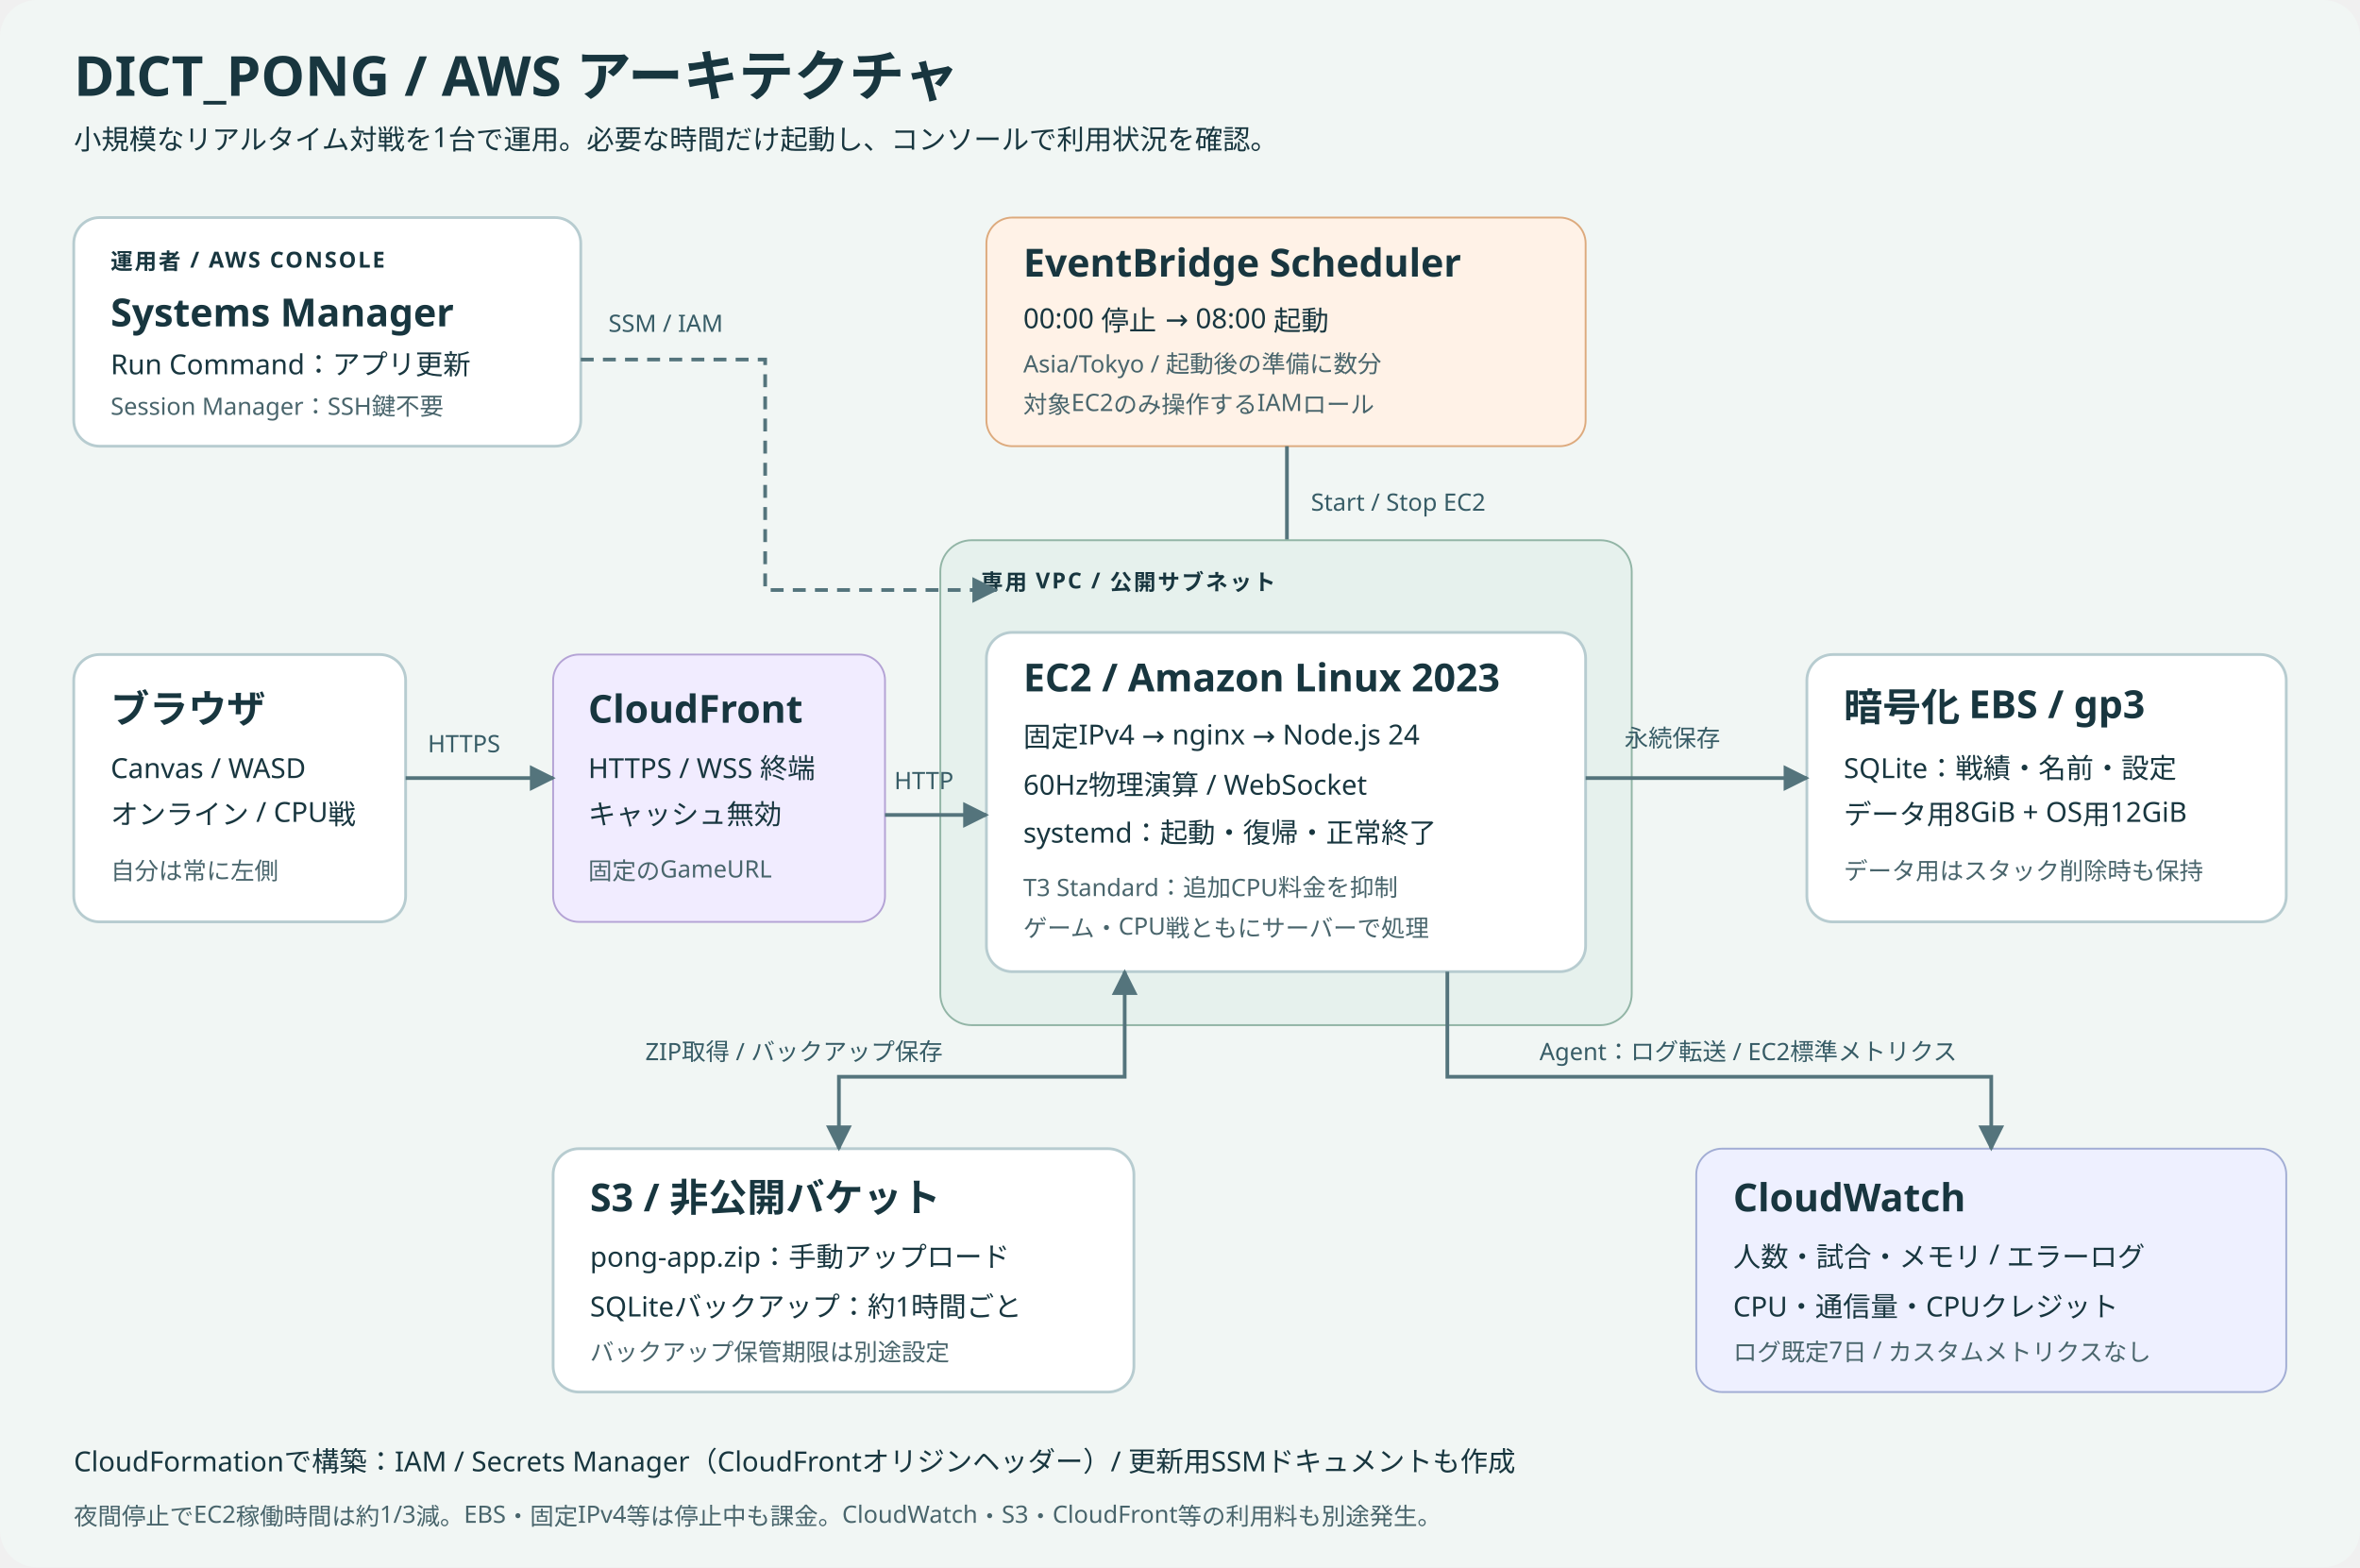
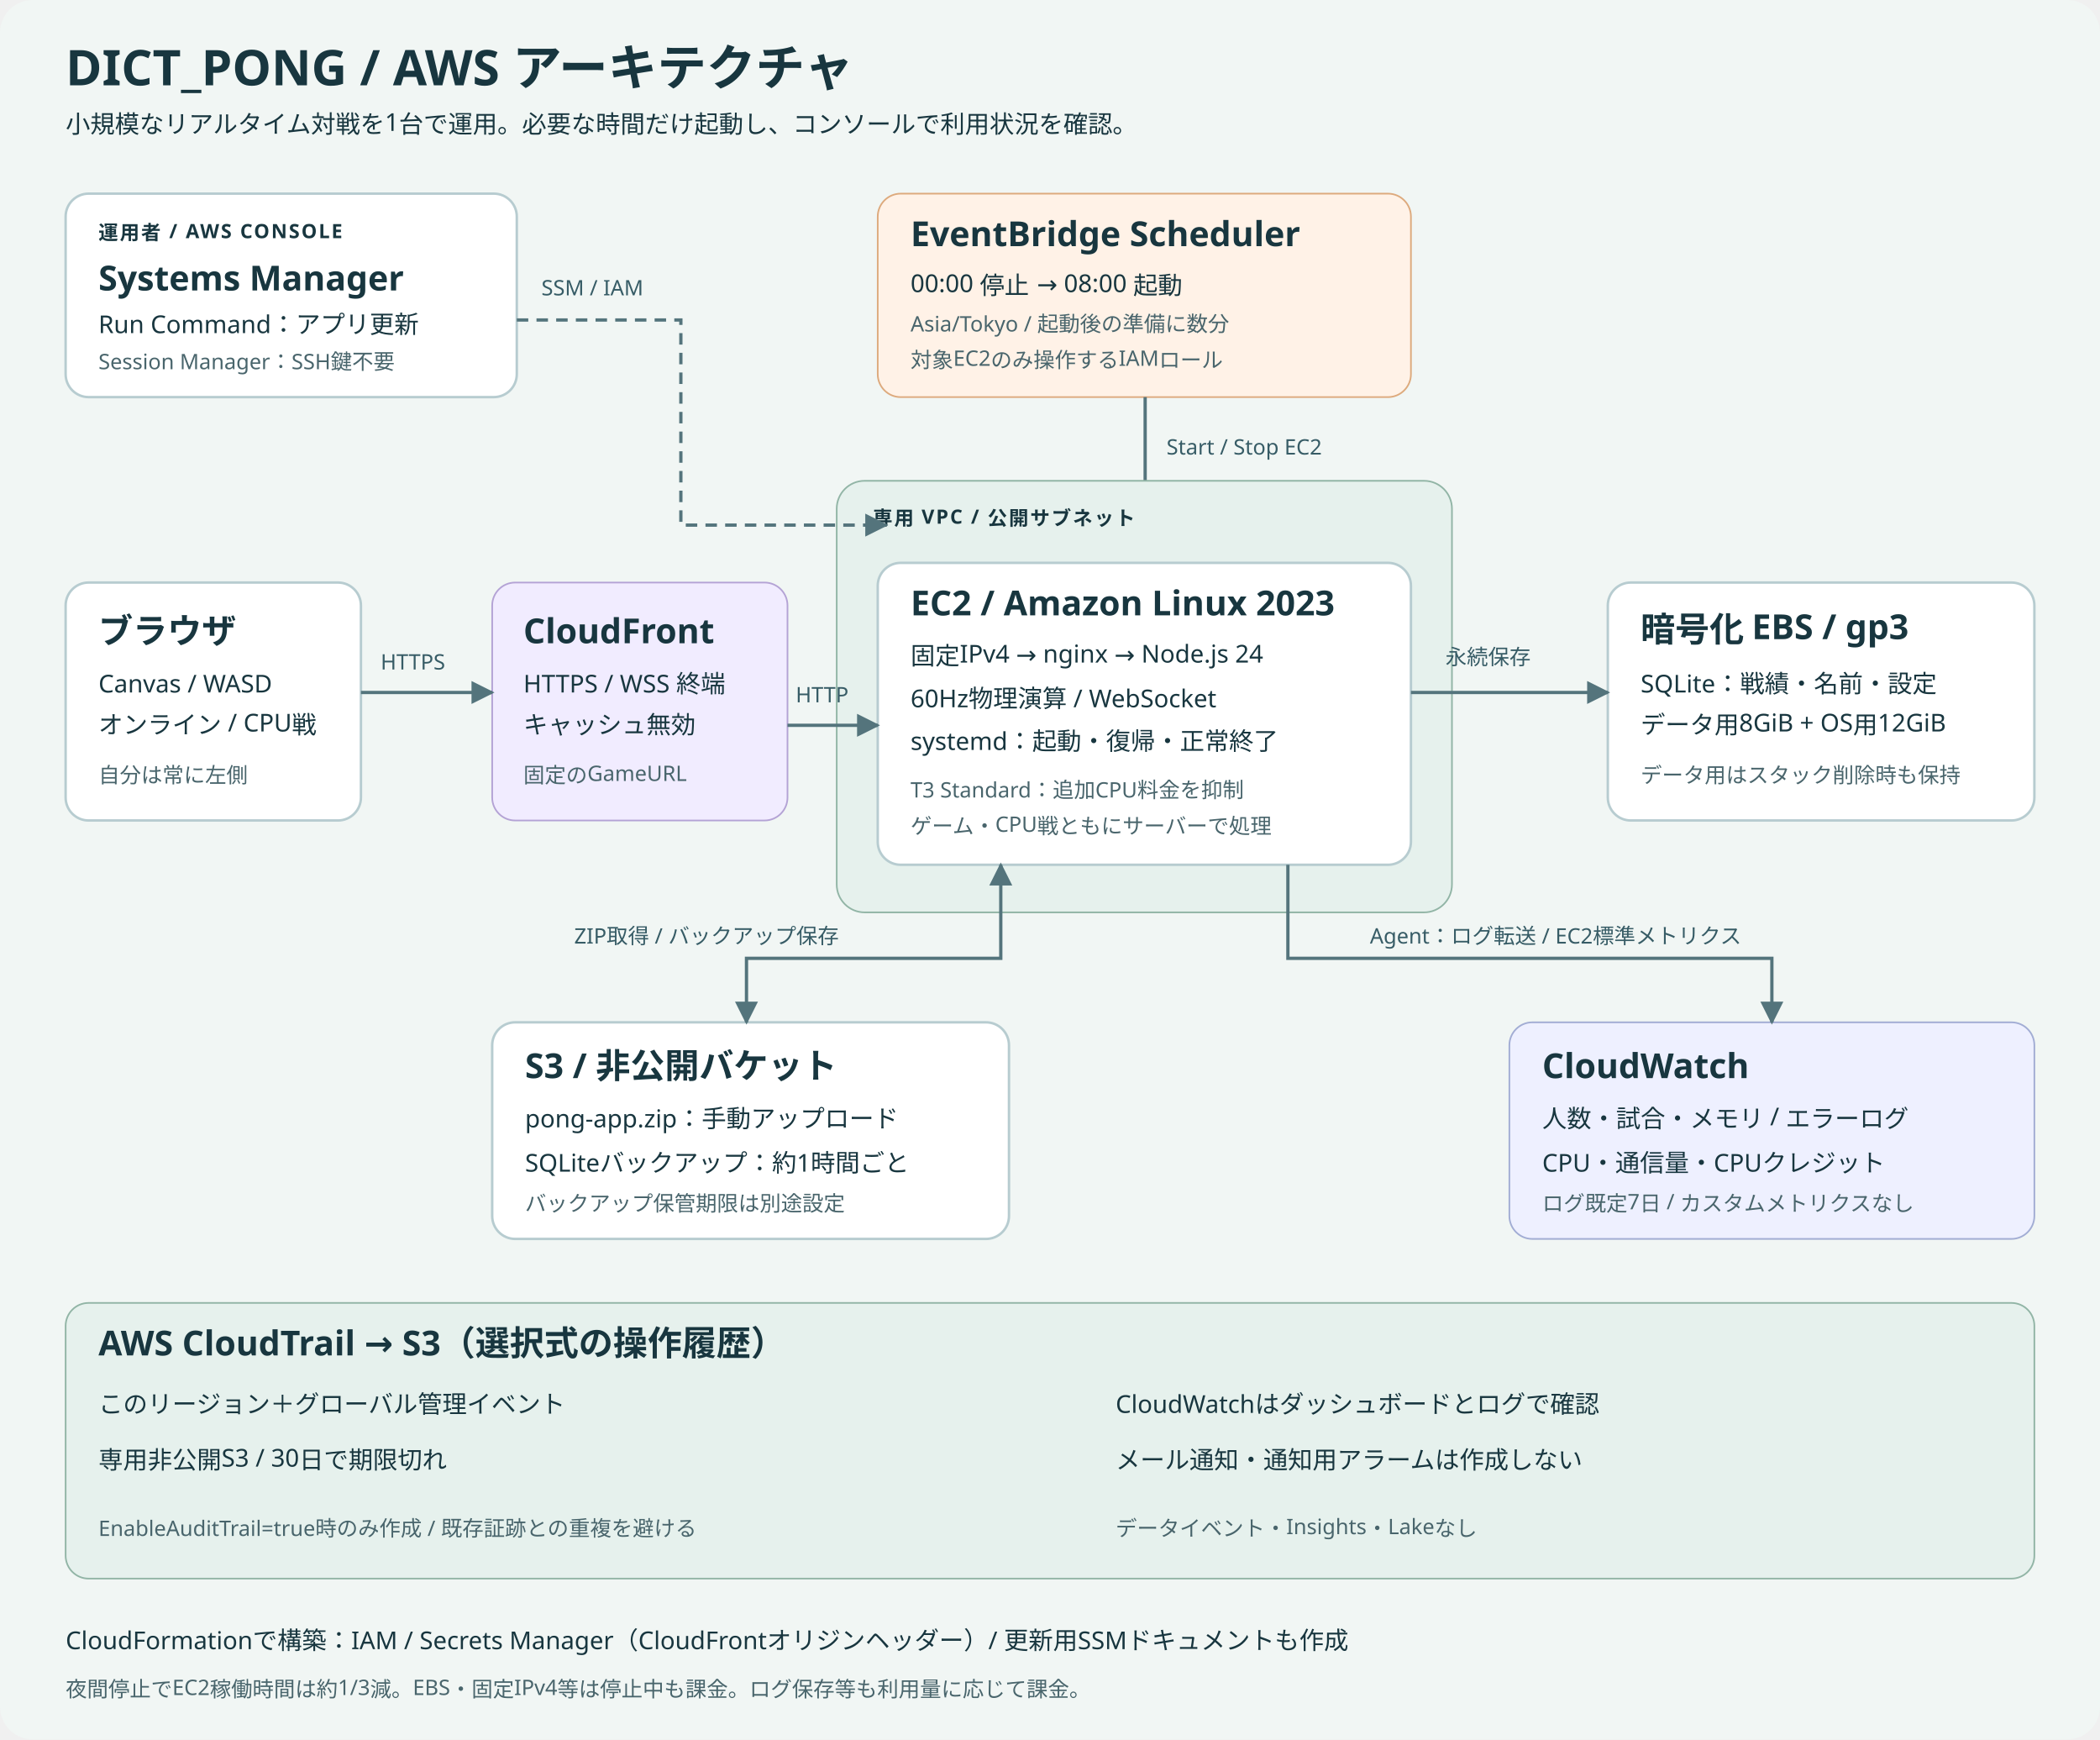
- <svg xmlns="http://www.w3.org/2000/svg" width="1280" height="850" viewBox="0 0 1280 850" role="img" aria-labelledby="title desc">
+ <svg xmlns="http://www.w3.org/2000/svg" width="1280" height="1060" viewBox="0 0 1280 1060" role="img" aria-labelledby="title desc">
  <defs>
    <marker id="arrow" viewBox="0 0 10 10" refX="9" refY="5" markerWidth="7" markerHeight="7" orient="auto-start-reverse">
      <path d="M0 0 10 5 0 10Z" fill="#54747c" />
    </marker>
    <style>text{font-family:'Segoe UI','Yu Gothic',Meiryo,sans-serif;fill:#18363f} .title{font-size:30px;font-weight:700}.service{font-size:21px;font-weight:700}.body{font-size:15px}.small{font-size:13px;fill:#49656c}.tag{font-size:12px;font-weight:700;letter-spacing:1px}.node{fill:white;stroke:#b7ccd0;stroke-width:1.5}.flow{fill:none;stroke:#54747c;stroke-width:2;marker-end:url(#arrow)}.admin{stroke-dasharray:7 5}.caption{font-size:13px;fill:#375c66}</style>
  </defs>
-   <rect width="1280" height="850" rx="20" fill="#f1f6f4" />
+   <rect width="1280" height="1060" rx="20" fill="#f1f6f4" />
  <text x="40" y="52" class="title">DICT_PONG / AWS アーキテクチャ</text>
  <text x="40" y="81" class="body">小規模なリアルタイム対戦を1台で運用。必要な時間だけ起動し、コンソールで利用状況を確認。</text>
  <rect x="40" y="118" width="275" height="124" rx="14" class="node" />
  <text x="60" y="146" class="tag">運用者 / AWS CONSOLE</text>
  <text x="60" y="177" class="service">Systems Manager</text>
  <text x="60" y="203" class="body">Run Command：アプリ更新</text>
  <text x="60" y="225" class="small">Session Manager：SSH鍵不要</text>
  <rect x="535" y="118" width="325" height="124" rx="14" fill="#fff2e7" stroke="#ddaa7d" />
  <text x="555" y="150" class="service">EventBridge Scheduler</text>
  <text x="555" y="178" class="body">00:00 停止 → 08:00 起動</text>
  <text x="555" y="202" class="small">Asia/Tokyo / 起動後の準備に数分</text>
  <text x="555" y="224" class="small">対象EC2のみ操作するIAMロール</text>
  <path d="M698 242V310" class="flow" />
  <text x="711" y="277" class="caption">Start / Stop EC2</text>
  <rect x="510" y="293" width="375" height="263" rx="17" fill="#e6f1ed" stroke="#92b5a6" />
  <text x="532" y="320" class="tag">専用 VPC / 公開サブネット</text>
  <rect x="40" y="355" width="180" height="145" rx="14" class="node" />
  <text x="60" y="392" class="service">ブラウザ</text>
  <text x="60" y="422" class="body">Canvas / WASD</text>
  <text x="60" y="447" class="body">オンライン / CPU戦</text>
  <text x="60" y="477" class="small">自分は常に左側</text>
  <rect x="300" y="355" width="180" height="145" rx="14" fill="#f1ecff" stroke="#b4a3d5" />
  <text x="319" y="392" class="service">CloudFront</text>
  <text x="319" y="422" class="body">HTTPS / WSS 終端</text>
  <text x="319" y="447" class="body">キャッシュ無効</text>
  <text x="319" y="477" class="small">固定のGameURL</text>
  <rect x="535" y="343" width="325" height="184" rx="14" class="node" />
  <text x="555" y="375" class="service">EC2 / Amazon Linux 2023</text>
  <text x="555" y="405" class="body">固定IPv4 → nginx → Node.js 24</text>
  <text x="555" y="431" class="body">60Hz物理演算 / WebSocket</text>
  <text x="555" y="457" class="body">systemd：起動・復帰・正常終了</text>
  <text x="555" y="486" class="small">T3 Standard：追加CPU料金を抑制</text>
  <text x="555" y="508" class="small">ゲーム・CPU戦ともにサーバーで処理</text>
  <rect x="980" y="355" width="260" height="145" rx="14" class="node" />
  <text x="1000" y="391" class="service">暗号化 EBS / gp3</text>
  <text x="1000" y="422" class="body">SQLite：戦績・名前・設定</text>
  <text x="1000" y="447" class="body">データ用8GiB + OS用12GiB</text>
  <text x="1000" y="477" class="small">データ用はスタック削除時も保持</text>
  <path d="M220 422H300" class="flow" />
  <text x="232" y="408" class="caption">HTTPS</text>
  <path d="M480 442H535" class="flow" />
  <text x="485" y="428" class="caption">HTTP</text>
  <path d="M860 422H980" class="flow" />
  <text x="881" y="405" class="caption">永続保存</text>
  <path d="M315 195H415V320H540" class="flow admin" />
  <text x="330" y="180" class="caption">SSM / IAM</text>
  <rect x="300" y="623" width="315" height="132" rx="14" class="node" />
  <text x="320" y="657" class="service">S3 / 非公開バケット</text>
  <text x="320" y="687" class="body">pong-app.zip：手動アップロード</text>
  <text x="320" y="714" class="body">SQLiteバックアップ：約1時間ごと</text>
  <text x="320" y="738" class="small">バックアップ保管期限は別途設定</text>
  <path d="M610 527V584H455V623" class="flow" marker-start="url(#arrow)" />
  <text x="350" y="575" class="caption">ZIP取得 / バックアップ保存</text>
  <rect x="920" y="623" width="320" height="132" rx="14" fill="#eef0ff" stroke="#a2add4" />
  <text x="940" y="657" class="service">CloudWatch</text>
  <text x="940" y="687" class="body">人数・試合・メモリ / エラーログ</text>
  <text x="940" y="714" class="body">CPU・通信量・CPUクレジット</text>
  <text x="940" y="738" class="small">ログ既定7日 / カスタムメトリクスなし</text>
  <path d="M785 527V584H1080V623" class="flow" />
  <text x="835" y="575" class="caption">Agent：ログ転送 / EC2標準メトリクス</text>
-   <text x="40" y="798" class="body">CloudFormationで構築：IAM / Secrets Manager（CloudFrontオリジンヘッダー）/ 更新用SSMドキュメントも作成</text>
-   <text x="40" y="827" class="small">夜間停止でEC2稼働時間は約1/3減。EBS・固定IPv4等は停止中も課金。CloudWatch・S3・CloudFront等の利用料も別途発生。</text>
+   <rect x="40" y="794" width="1200" height="168" rx="14" fill="#e6f1ed" stroke="#92b5a6" />
+   <text x="60" y="826" class="service">AWS CloudTrail → S3（選択式の操作履歴）</text>
+   <text x="60" y="861" class="body">このリージョン＋グローバル管理イベント</text>
+   <text x="60" y="895" class="body">専用非公開S3 / 30日で期限切れ</text>
+   <text x="60" y="936" class="small">EnableAuditTrail=true時のみ作成 / 既存証跡との重複を避ける</text>
+   <text x="680" y="861" class="body">CloudWatchはダッシュボードとログで確認</text>
+   <text x="680" y="895" class="body">メール通知・通知用アラームは作成しない</text>
+   <text x="680" y="936" class="small">データイベント・Insights・Lakeなし</text>
+   <text x="40" y="1005" class="body">CloudFormationで構築：IAM / Secrets Manager（CloudFrontオリジンヘッダー）/ 更新用SSMドキュメントも作成</text>
+   <text x="40" y="1034" class="small">夜間停止でEC2稼働時間は約1/3減。EBS・固定IPv4等は停止中も課金。ログ保存等も利用量に応じて課金。</text>
</svg>
